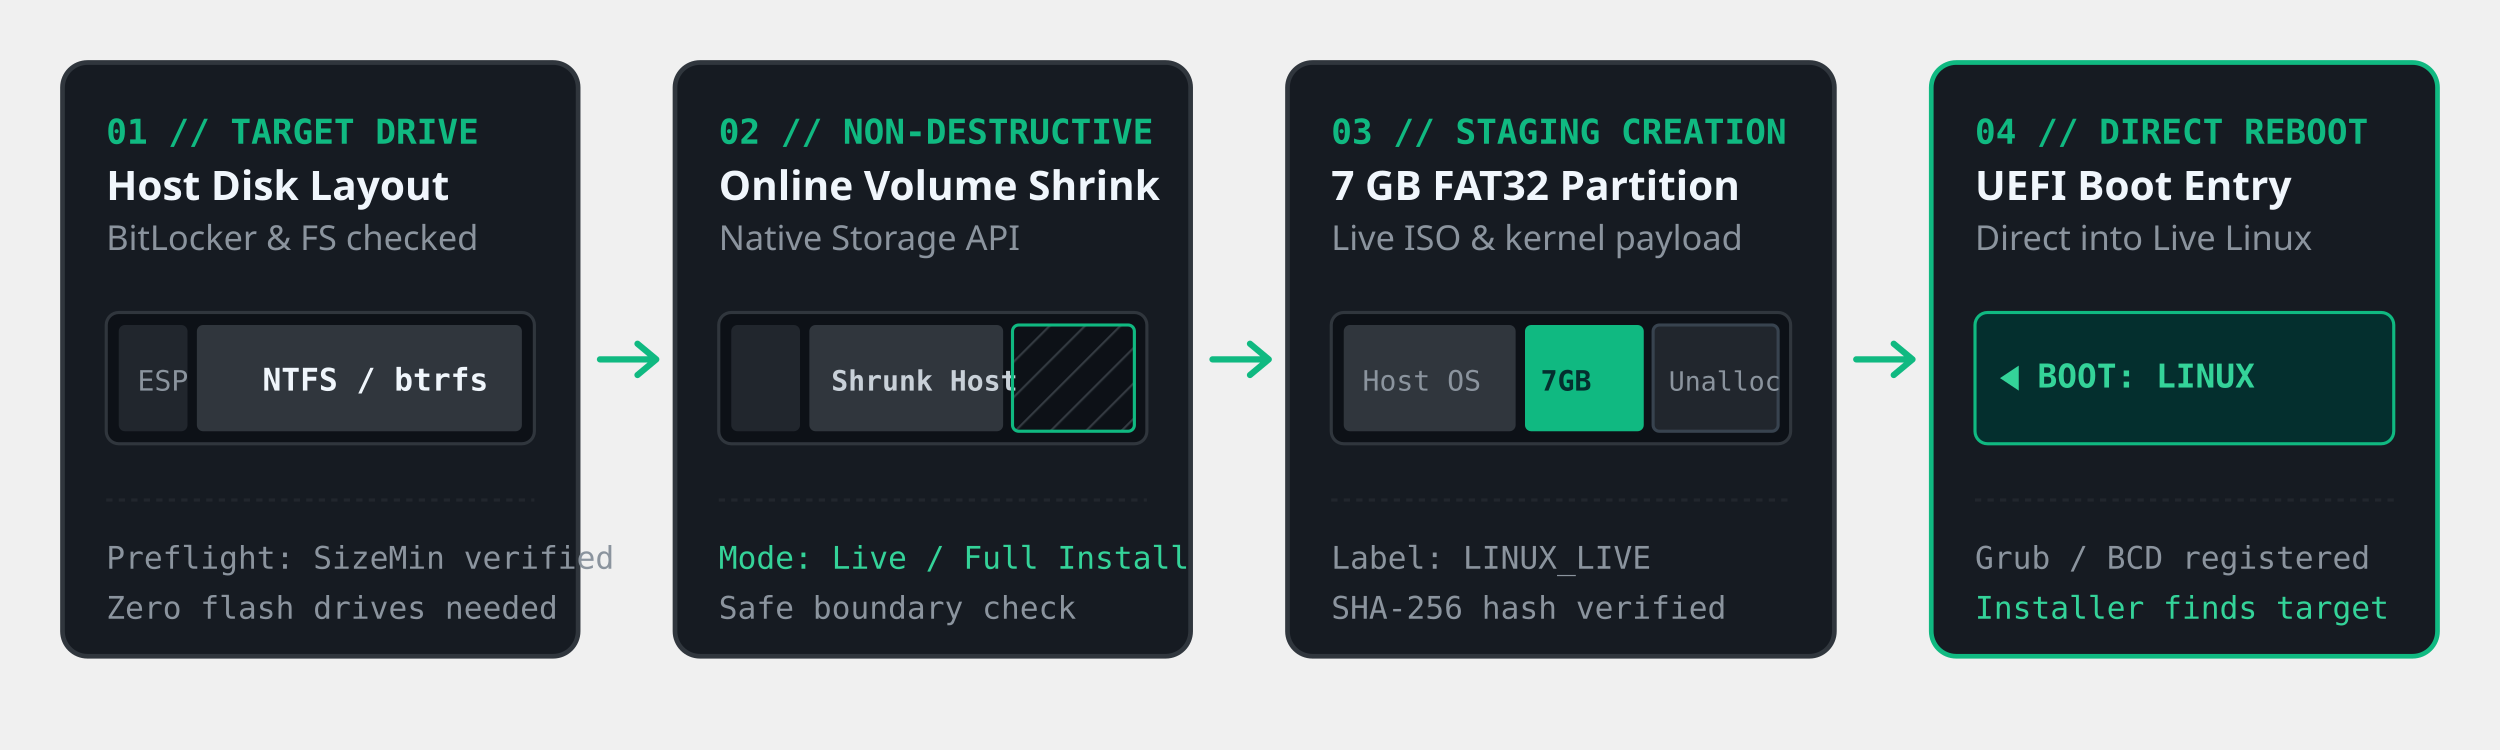
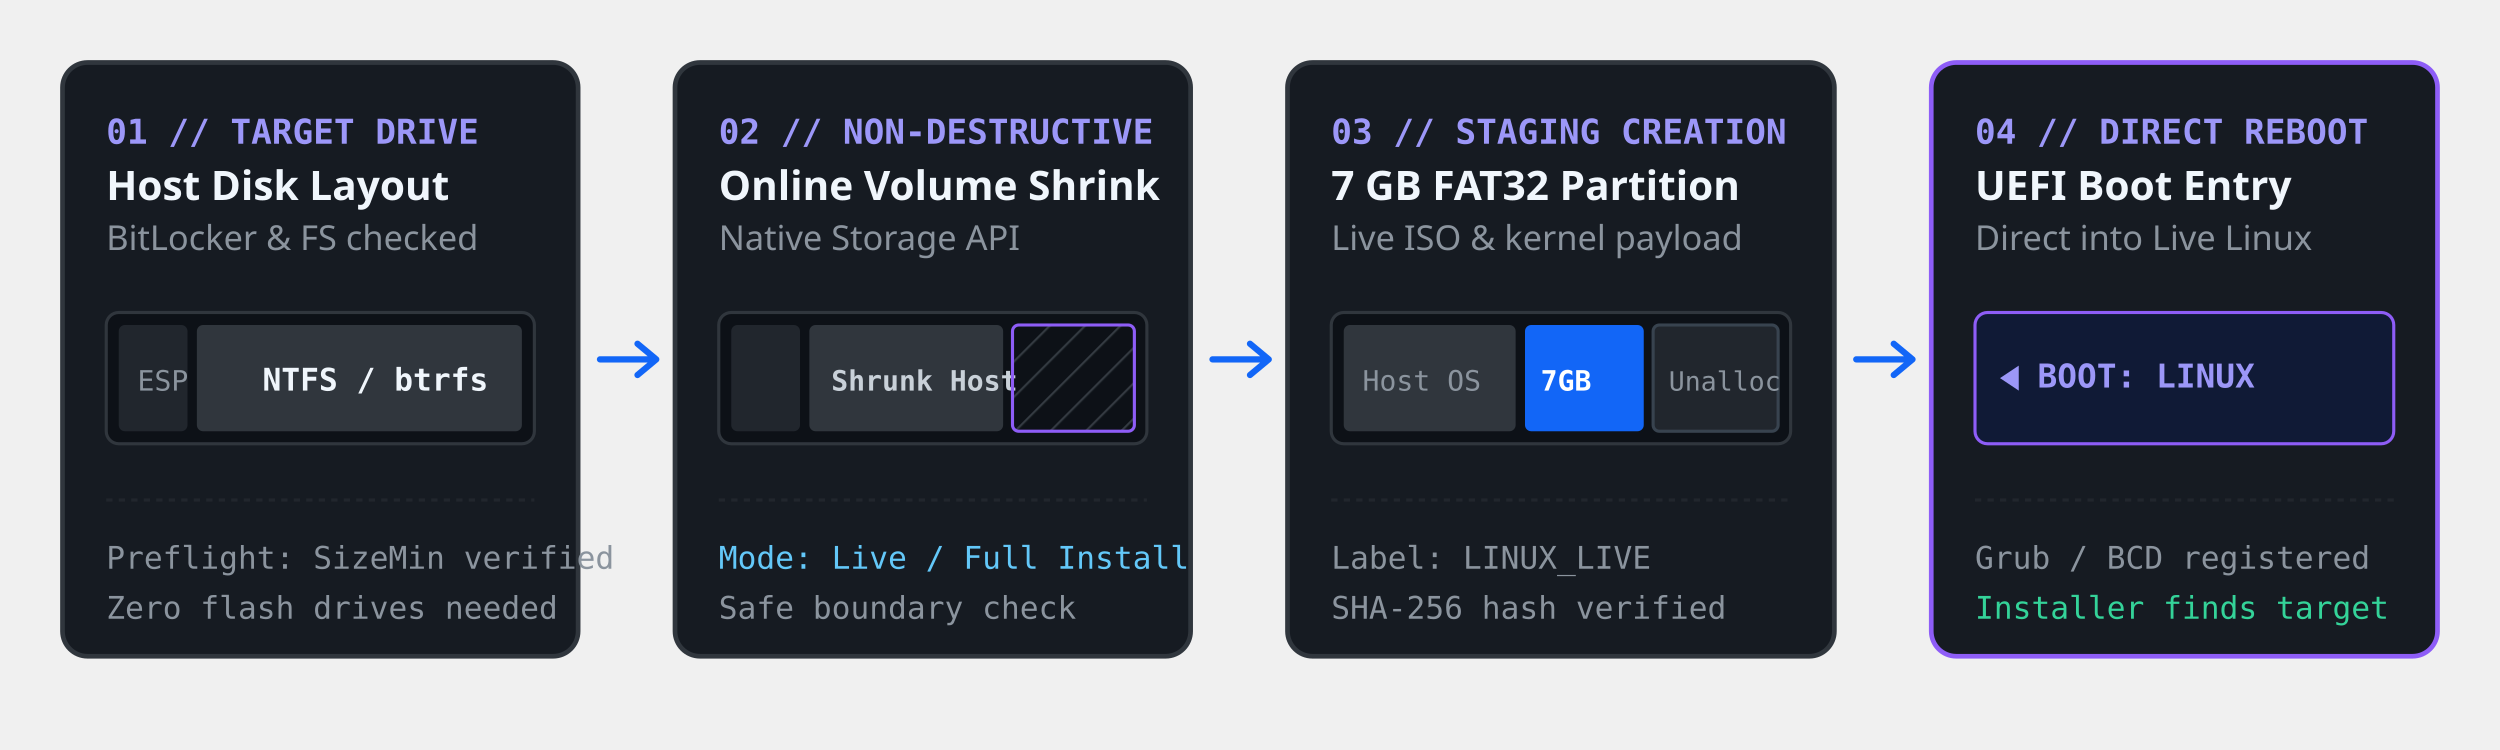
<svg xmlns="http://www.w3.org/2000/svg" viewBox="0 0 800 240" fill="none">
  <defs>
-     <linearGradient id="wfGradGreen" x1="0%" y1="0%" x2="100%" y2="0%">
-       <stop offset="0%" stop-color="#10b981" />
-       <stop offset="100%" stop-color="#34d399" />
+     <linearGradient id="wfGradBrand" x1="0%" y1="0%" x2="100%" y2="0%">
+       <stop offset="0%" stop-color="#1266f7" />
+       <stop offset="100%" stop-color="#8e5df7" />
    </linearGradient>
    <pattern id="wfHatch" width="8" height="8" patternTransform="rotate(45 0 0)" patternUnits="userSpaceOnUse">
      <line x1="0" y1="0" x2="0" y2="8" stroke="#30363d" stroke-width="1.5" />
    </pattern>
  </defs>
  <g transform="translate(20, 20)">
    <rect x="0" y="0" width="165" height="190" rx="8" fill="#161b22" stroke="#30363d" stroke-width="1.5" />
-     <text x="14" y="26" font-family="ui-monospace, monospace" font-size="11" font-weight="700" fill="#10b981">01 // TARGET DRIVE</text>
+     <text x="14" y="26" font-family="ui-monospace, monospace" font-size="11" font-weight="700" fill="#9c97f8">01 // TARGET DRIVE</text>
    <text x="14" y="44" font-family="system-ui, sans-serif" font-size="13" font-weight="600" fill="#f0f6fc">Host Disk Layout</text>
    <text x="14" y="60" font-family="system-ui, sans-serif" font-size="11" fill="#8b949e">BitLocker &amp; FS checked</text>
    <rect x="14" y="80" width="137" height="42" rx="4" fill="#0d1117" stroke="#30363d" />
    <rect x="18" y="84" width="22" height="34" rx="2" fill="#21262d" />
    <text x="24" y="105" font-family="ui-monospace, monospace" font-size="9" fill="#8b949e">ESP</text>
    <rect x="43" y="84" width="104" height="34" rx="2" fill="#30363d" />
    <text x="64" y="105" font-family="ui-monospace, monospace" font-size="10" font-weight="600" fill="#f0f6fc">NTFS / btrfs</text>
    <path d="M14 140H151" stroke="#21262d" stroke-dasharray="2 2" />
    <text x="14" y="162" font-family="ui-monospace, monospace" font-size="10" fill="#8b949e">Preflight: SizeMin verified</text>
    <text x="14" y="178" font-family="ui-monospace, monospace" font-size="10" fill="#8b949e">Zero flash drives needed</text>
  </g>
-   <path d="M192 115L208 115M204 110L210 115L204 120" stroke="#10b981" stroke-width="2" stroke-linecap="round" stroke-linejoin="round" />
+   <path d="M192 115L208 115M204 110L210 115L204 120" stroke="#1266f7" stroke-width="2" stroke-linecap="round" stroke-linejoin="round" />
  <g transform="translate(216, 20)">
    <rect x="0" y="0" width="165" height="190" rx="8" fill="#161b22" stroke="#30363d" stroke-width="1.5" />
-     <text x="14" y="26" font-family="ui-monospace, monospace" font-size="11" font-weight="700" fill="#10b981">02 // NON-DESTRUCTIVE</text>
+     <text x="14" y="26" font-family="ui-monospace, monospace" font-size="11" font-weight="700" fill="#9c97f8">02 // NON-DESTRUCTIVE</text>
    <text x="14" y="44" font-family="system-ui, sans-serif" font-size="13" font-weight="600" fill="#f0f6fc">Online Volume Shrink</text>
    <text x="14" y="60" font-family="system-ui, sans-serif" font-size="11" fill="#8b949e">Native Storage API</text>
    <rect x="14" y="80" width="137" height="42" rx="4" fill="#0d1117" stroke="#30363d" />
    <rect x="18" y="84" width="22" height="34" rx="2" fill="#21262d" />
    <rect x="43" y="84" width="62" height="34" rx="2" fill="#30363d" />
    <text x="50" y="105" font-family="ui-monospace, monospace" font-size="9" font-weight="600" fill="#c9d1d9">Shrunk Host</text>
-     <rect x="108" y="84" width="39" height="34" rx="2" fill="url(#wfHatch)" stroke="#10b981" stroke-width="1" />
+     <rect x="108" y="84" width="39" height="34" rx="2" fill="url(#wfHatch)" stroke="#8e5df7" stroke-width="1" />
    <path d="M14 140H151" stroke="#21262d" stroke-dasharray="2 2" />
-     <text x="14" y="162" font-family="ui-monospace, monospace" font-size="10" fill="#34d399">Mode: Live / Full Install</text>
+     <text x="14" y="162" font-family="ui-monospace, monospace" font-size="10" fill="#63c8f9">Mode: Live / Full Install</text>
    <text x="14" y="178" font-family="ui-monospace, monospace" font-size="10" fill="#8b949e">Safe boundary check</text>
  </g>
-   <path d="M388 115L404 115M400 110L406 115L400 120" stroke="#10b981" stroke-width="2" stroke-linecap="round" stroke-linejoin="round" />
+   <path d="M388 115L404 115M400 110L406 115L400 120" stroke="#1266f7" stroke-width="2" stroke-linecap="round" stroke-linejoin="round" />
  <g transform="translate(412, 20)">
    <rect x="0" y="0" width="175" height="190" rx="8" fill="#161b22" stroke="#30363d" stroke-width="1.5" />
-     <text x="14" y="26" font-family="ui-monospace, monospace" font-size="11" font-weight="700" fill="#10b981">03 // STAGING CREATION</text>
+     <text x="14" y="26" font-family="ui-monospace, monospace" font-size="11" font-weight="700" fill="#9c97f8">03 // STAGING CREATION</text>
    <text x="14" y="44" font-family="system-ui, sans-serif" font-size="13" font-weight="600" fill="#f0f6fc">7 GB FAT32 Partition</text>
    <text x="14" y="60" font-family="system-ui, sans-serif" font-size="11" fill="#8b949e">Live ISO &amp; kernel payload</text>
    <rect x="14" y="80" width="147" height="42" rx="4" fill="#0d1117" stroke="#30363d" />
    <rect x="18" y="84" width="55" height="34" rx="2" fill="#30363d" />
    <text x="24" y="105" font-family="ui-monospace, monospace" font-size="9" fill="#8b949e">Host OS</text>
-     <rect x="76" y="84" width="38" height="34" rx="2" fill="#10b981" />
-     <text x="81" y="105" font-family="ui-monospace, monospace" font-size="9" font-weight="700" fill="#042f2e">7GB</text>
+     <rect x="76" y="84" width="38" height="34" rx="2" fill="#1266f7" />
+     <text x="81" y="105" font-family="ui-monospace, monospace" font-size="9" font-weight="700" fill="#ffffff">7GB</text>
    <rect x="117" y="84" width="40" height="34" rx="2" fill="#21262d" stroke="#38434f" />
    <text x="122" y="105" font-family="ui-monospace, monospace" font-size="8.5" fill="#8b949e">Unalloc</text>
    <path d="M14 140H161" stroke="#21262d" stroke-dasharray="2 2" />
    <text x="14" y="162" font-family="ui-monospace, monospace" font-size="10" fill="#8b949e">Label: LINUX_LIVE</text>
    <text x="14" y="178" font-family="ui-monospace, monospace" font-size="10" fill="#8b949e">SHA-256 hash verified</text>
  </g>
-   <path d="M594 115L610 115M606 110L612 115L606 120" stroke="#10b981" stroke-width="2" stroke-linecap="round" stroke-linejoin="round" />
+   <path d="M594 115L610 115M606 110L612 115L606 120" stroke="#1266f7" stroke-width="2" stroke-linecap="round" stroke-linejoin="round" />
  <g transform="translate(618, 20)">
-     <rect x="0" y="0" width="162" height="190" rx="8" fill="#161b22" stroke="#10b981" stroke-width="1.5" />
-     <text x="14" y="26" font-family="ui-monospace, monospace" font-size="11" font-weight="700" fill="#10b981">04 // DIRECT REBOOT</text>
+     <rect x="0" y="0" width="162" height="190" rx="8" fill="#161b22" stroke="#8e5df7" stroke-width="1.5" />
+     <text x="14" y="26" font-family="ui-monospace, monospace" font-size="11" font-weight="700" fill="#9c97f8">04 // DIRECT REBOOT</text>
    <text x="14" y="44" font-family="system-ui, sans-serif" font-size="13" font-weight="600" fill="#f0f6fc">UEFI Boot Entry</text>
    <text x="14" y="60" font-family="system-ui, sans-serif" font-size="11" fill="#8b949e">Direct into Live Linux</text>
-     <rect x="14" y="80" width="134" height="42" rx="4" fill="#042f2e" stroke="#10b981" />
-     <path d="M22 101L28 97L28 105Z" fill="#34d399" />
-     <text x="34" y="104" font-family="ui-monospace, monospace" font-size="10.5" font-weight="700" fill="#34d399">BOOT: LINUX</text>
+     <rect x="14" y="80" width="134" height="42" rx="4" fill="#101a36" stroke="#8e5df7" />
+     <path d="M22 101L28 97L28 105Z" fill="#9c97f8" />
+     <text x="34" y="104" font-family="ui-monospace, monospace" font-size="10.5" font-weight="700" fill="#9c97f8">BOOT: LINUX</text>
    <path d="M14 140H148" stroke="#21262d" stroke-dasharray="2 2" />
    <text x="14" y="162" font-family="ui-monospace, monospace" font-size="10" fill="#8b949e">Grub / BCD registered</text>
    <text x="14" y="178" font-family="ui-monospace, monospace" font-size="10" fill="#34d399">Installer finds target</text>
  </g>
</svg>
